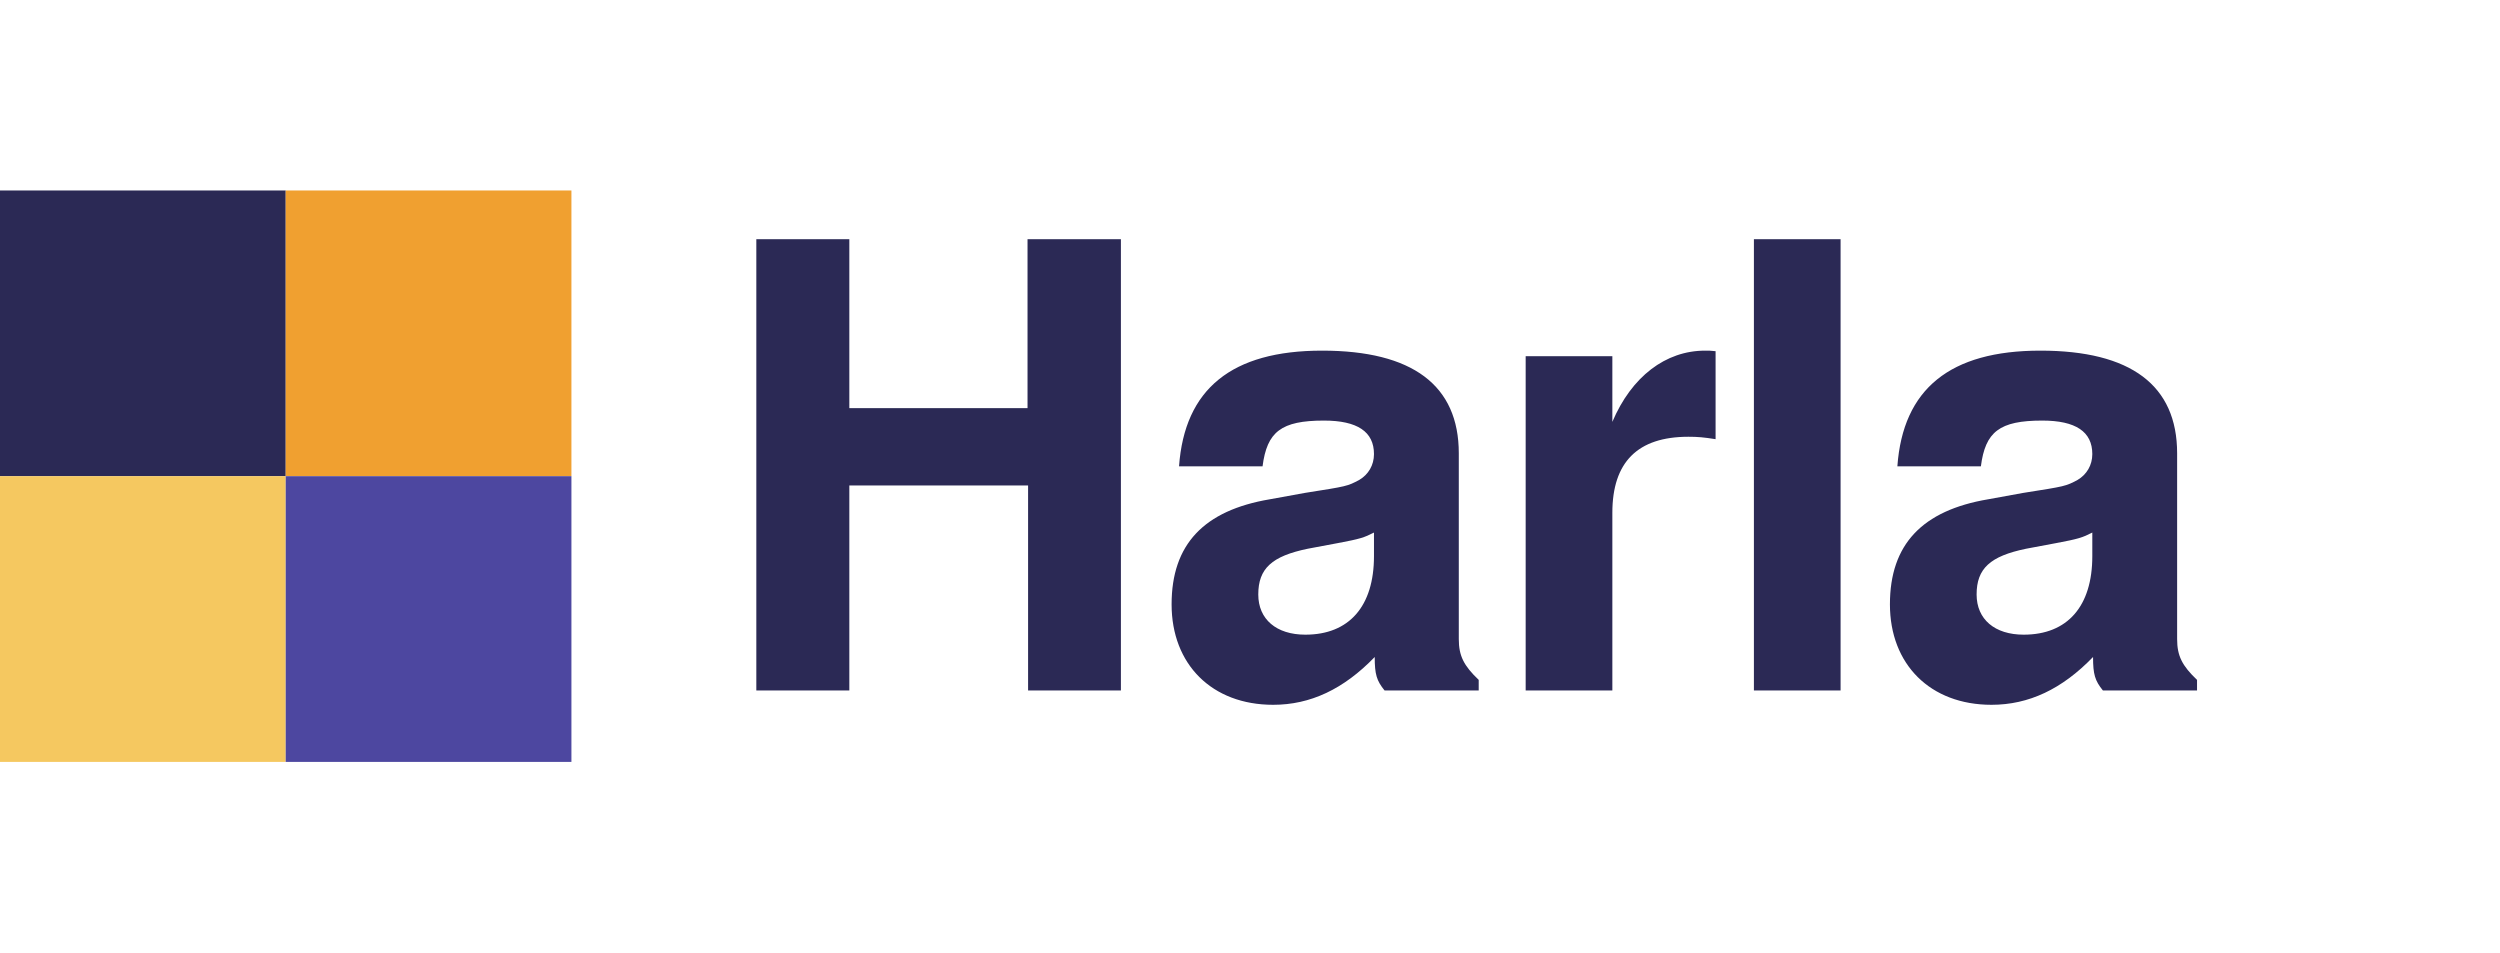
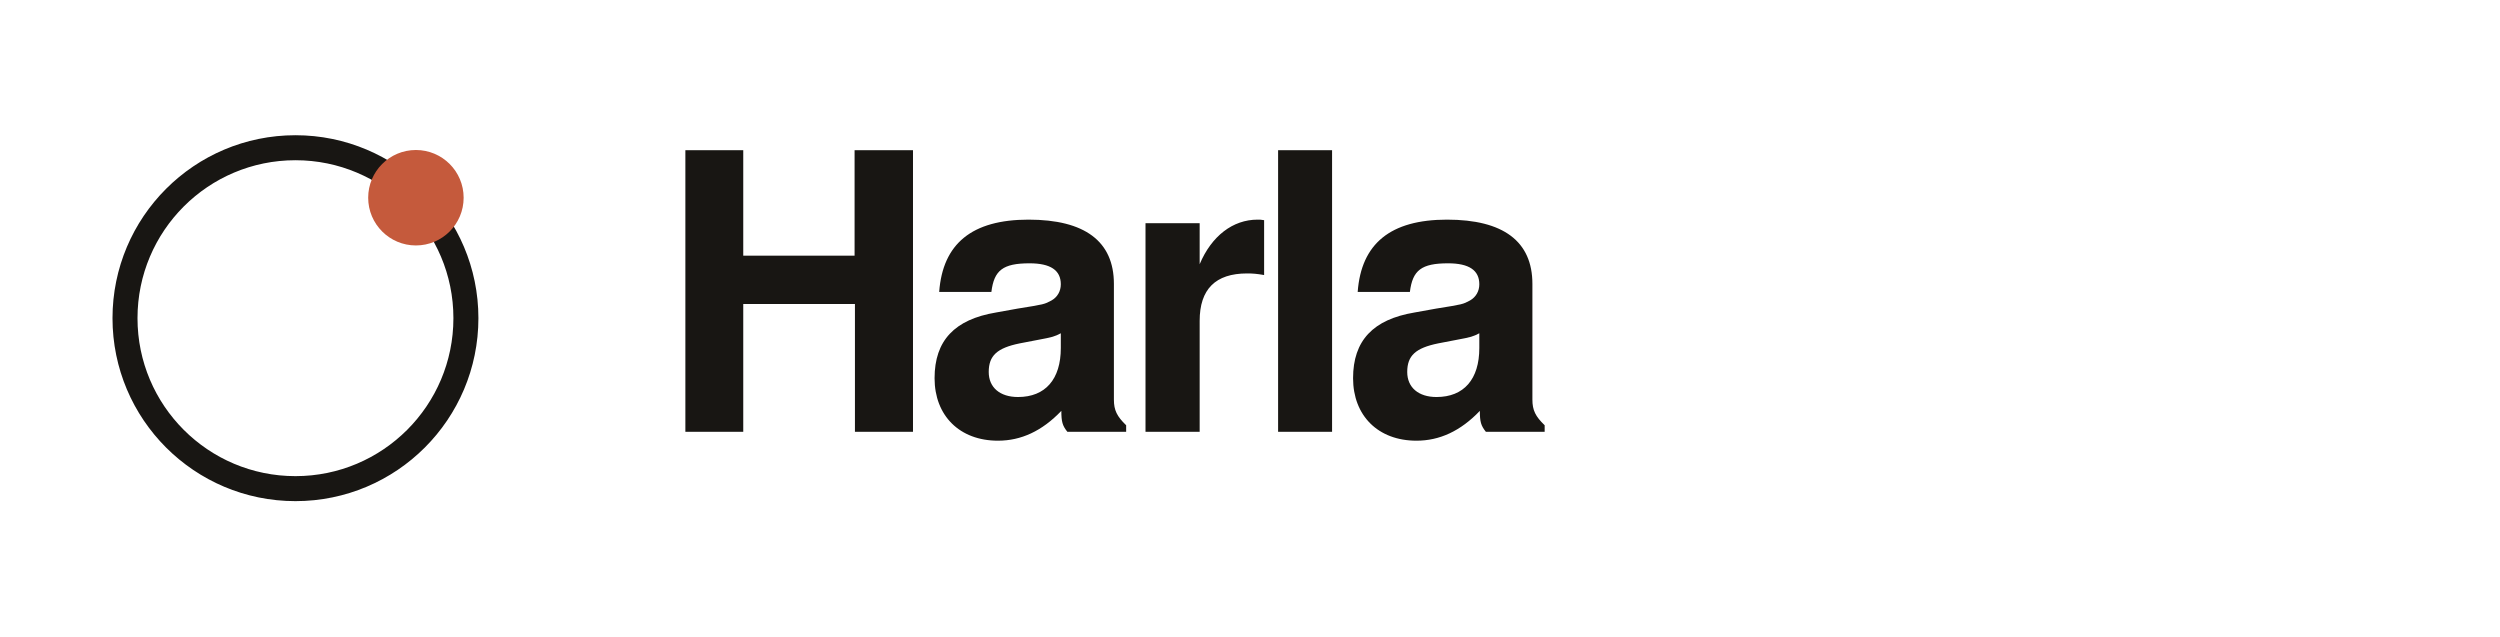
- <svg xmlns="http://www.w3.org/2000/svg" viewBox="0 0 210 80" width="210" height="80">
-   <rect x="0" y="16" width="24" height="24" fill="#2B2955" />
-   <rect x="24" y="16" width="24" height="24" fill="#F0A030" />
-   <rect x="0" y="40" width="24" height="24" fill="#F5C860" />
-   <rect x="24" y="40" width="24" height="24" fill="#4D47A0" />
-   <text x="60" y="58" font-family="'Helvetica Neue', 'Arial Black', Helvetica, Arial, sans-serif" font-weight="800" font-size="52" fill="#2B2955" letter-spacing="-1">Harla</text>
+ <svg xmlns="http://www.w3.org/2000/svg" viewBox="0 0 220 56" width="220" height="56" role="img" aria-label="Harla">
+   <g transform="translate(6,8)">
+     <circle cx="20" cy="20" r="15" fill="none" stroke="#181613" stroke-width="2.2" />
+     <circle cx="30.6" cy="9.4" r="4.2" fill="#c55a3c" />
+   </g>
+   <text x="58" y="38" font-family="Manrope, 'Helvetica Neue', 'Arial Black', Helvetica, Arial, sans-serif" font-weight="700" font-size="34" fill="#181613" style="letter-spacing:-0.045em">Harla</text>
</svg>
